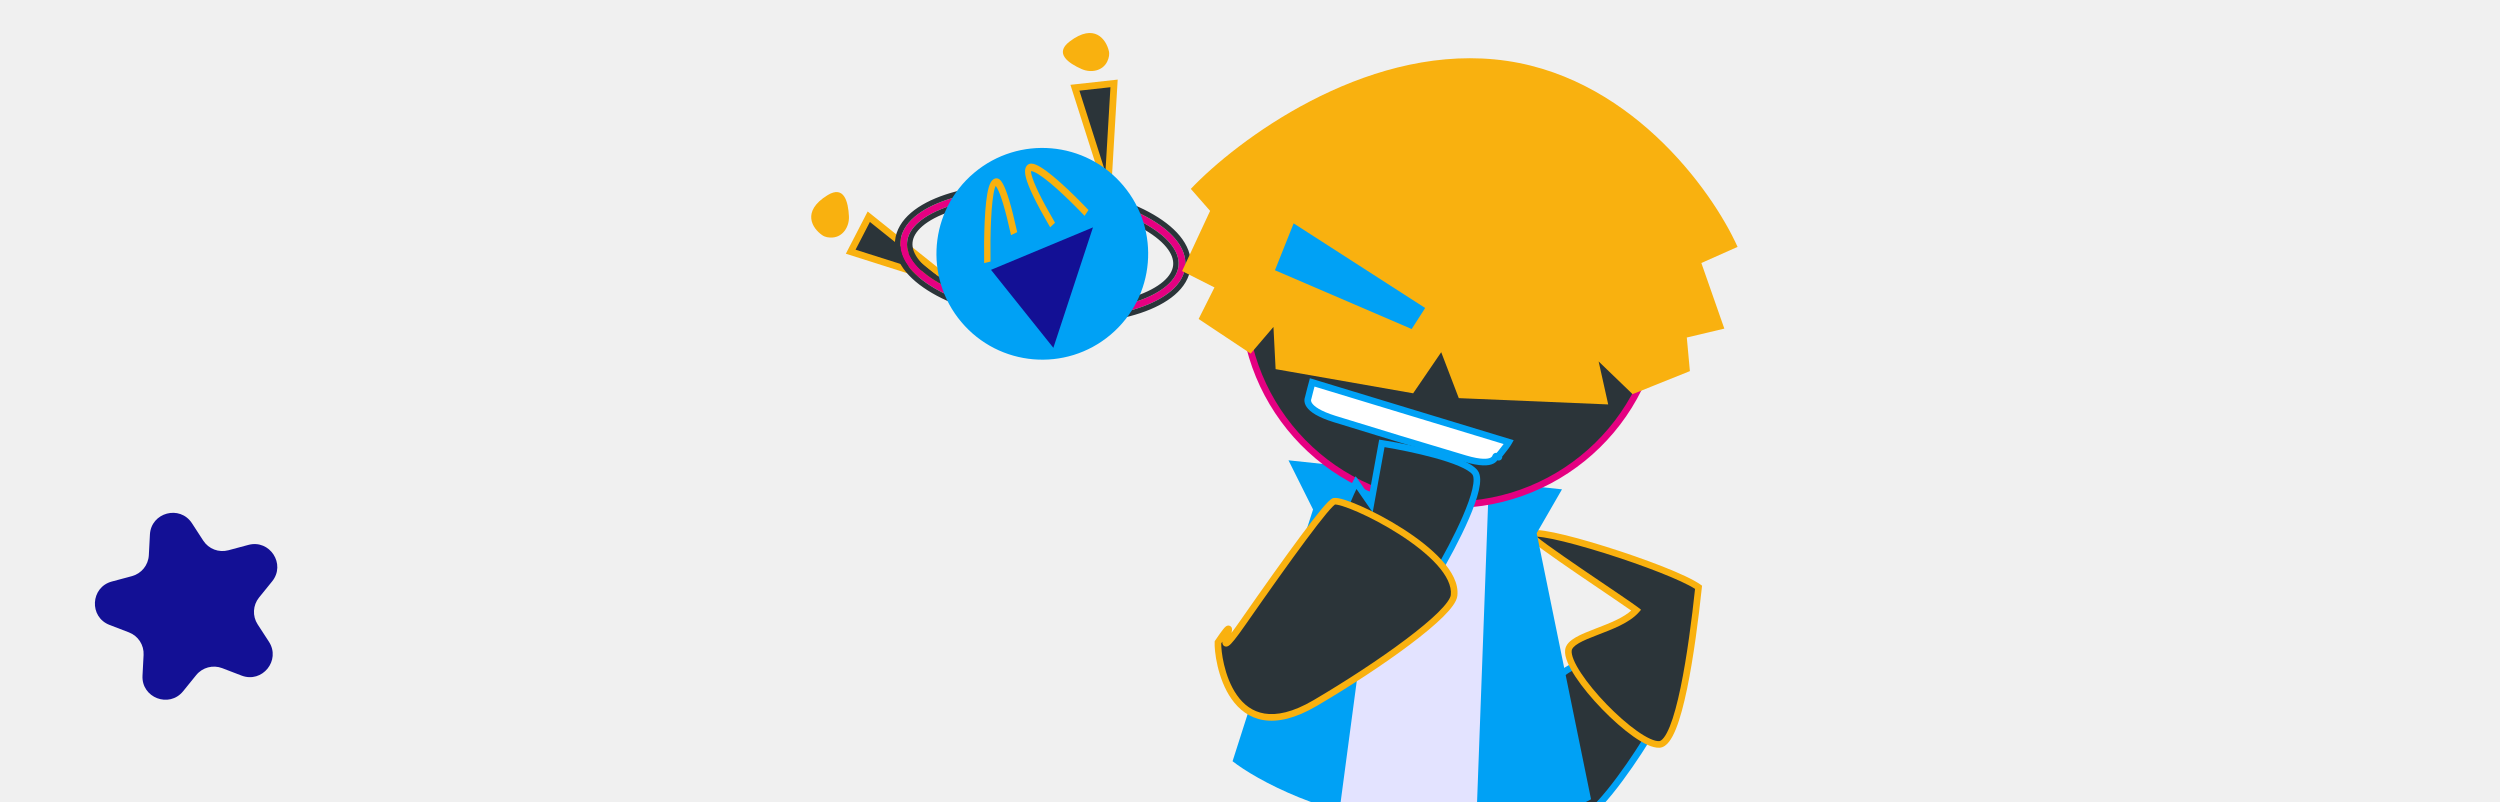
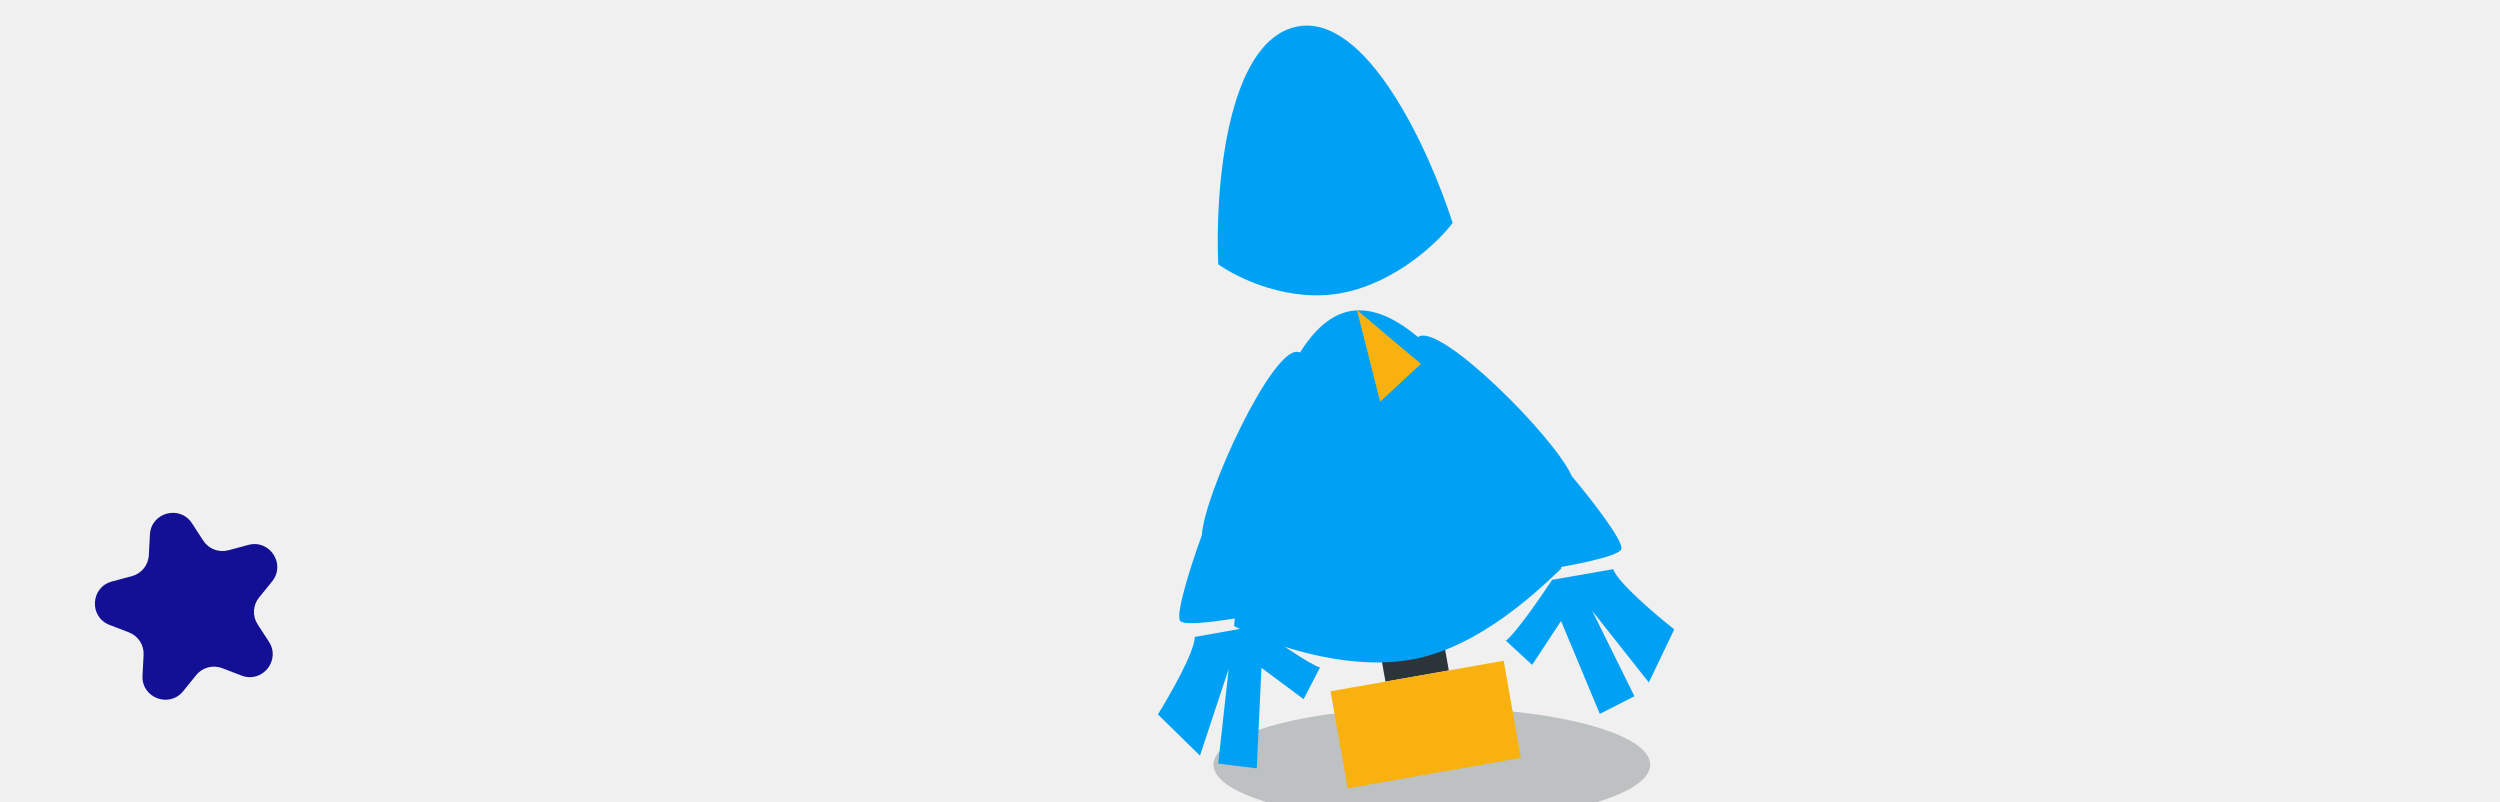
- <svg xmlns="http://www.w3.org/2000/svg" xmlns:xlink="http://www.w3.org/1999/xlink" fill="none" viewBox="-404.4 14826.4 7864.7 2520.5" width="1167" height="374">
-   <defs>
-     <path id="stroke6_2319_2402" d="M3303.16 15661.6C3305.09 15639.1 3296.48 15615.8 3277.48 15592.8C3258.44 15569.7 3229.4 15547.4 3192.04 15527.3C3117.36 15487.1 3011.26 15456.9 2891.53 15446.6C2771.8 15436.4 2662.11 15448.1 2581.68 15474.9C2541.44 15488.4 2509.03 15505.4 2486.34 15524.9C2463.69 15544.4 2451.25 15565.8 2449.32 15588.4C2447.39 15610.9 2456 15634.1 2475 15657.2C2494.04 15680.3 2523.08 15702.6 2560.44 15722.7C2635.12 15762.8 2741.22 15793.1 2860.95 15803.3C2980.68 15813.6 3090.37 15801.9 3170.8 15775C3211.04 15761.6 3243.45 15744.5 3266.14 15725C3288.79 15705.5 3301.23 15684.1 3303.16 15661.6ZM3324.43 15663.4C3321.89 15693.1 3305.58 15719.3 3280.06 15741.2C3254.6 15763.1 3219.44 15781.3 3177.56 15795.3C3093.76 15823.2 2981.05 15835.1 2859.12 15824.6C2737.2 15814.1 2628.14 15783.3 2550.33 15741.5C2511.44 15720.6 2479.89 15696.7 2458.53 15670.8C2437.12 15644.8 2425.51 15616.2 2428.05 15586.5C2430.6 15556.9 2446.91 15530.7 2472.42 15508.8C2497.88 15486.9 2533.04 15468.7 2574.92 15454.7C2658.72 15426.7 2771.43 15414.9 2893.35 15425.4C3015.28 15435.8 3124.34 15466.6 3202.15 15508.5C3241.04 15529.4 3272.59 15553.3 3293.95 15579.2C3315.36 15605.2 3326.97 15633.7 3324.43 15663.4Z" />
-   </defs>
+ <svg xmlns="http://www.w3.org/2000/svg" fill="none" viewBox="-404.4 14826.4 7864.7 2520.5" width="1167" height="374">
  <path d="M67.199 16508C70.857 16438.4 161.494 16414.1 199.469 16472.5L235.007 16527.2C251.99 16553.4 283.885 16565.6 314.011 16557.5L377.053 16540.6C444.417 16522.6 495.511 16601.3 451.617 16655.4L410.538 16706.1C390.908 16730.4 389.116 16764.5 406.099 16790.6L441.637 16845.3C479.612 16903.8 420.553 16976.7 355.45 16951.7L294.524 16928.3C265.409 16917.2 232.407 16926 212.777 16950.2L171.698 17000.9C127.804 17055.1 40.21 17021.5 43.868 16951.9L47.292 16886.8C48.928 16855.6 30.324 16827 1.209 16815.8L-59.717 16792.4C-124.82 16767.5 -119.897 16673.8 -52.534 16655.8L10.508 16638.9C40.634 16630.8 62.139 16604.2 63.775 16573.1L67.199 16508Z" fill="#131095" />
-   <path d="M2977.15 15102.4L3080.35 15426.5L3100.33 15088.8L2977.15 15102.4Z" fill="#2B3439" />
-   <path d="M3091 15427.1L3111.73 15076.8L2963.03 15093.2L3070.18 15429.7L3091 15427.1ZM2991.27 15111.6L3088.93 15100.8L3073.09 15368.5L2991.27 15111.6Z" fill="#F9B10F" />
-   <path d="M2960.26 14957.2C2911.69 14994.4 2957 15025.4 2998.4 15043.7C3028.22 15056.8 3065.12 15049.3 3078.95 15019.7C3084.17 15008.6 3086.93 14996.5 3083.52 14985.3C3075.05 14951 3038.54 14897.3 2960.26 14957.2Z" fill="#F9B10F" />
-   <path d="M2328.68 15508.2L2594.19 15720.7L2271.81 15618.3L2328.68 15508.2Z" fill="#2B3439" />
-   <path d="M2590.96 15730.9L2256.52 15624.6L2325.18 15491.7L2600.86 15712.4L2590.96 15730.9ZM2332.19 15524.6L2287.09 15611.9L2542.68 15693.1L2332.19 15524.6Z" fill="#F9B10F" />
-   <path d="M2199.16 15440.3C2251.28 15408.3 2264.05 15461.8 2266.23 15506.9C2267.81 15539.5 2247.51 15571.2 2215.01 15573.6C2202.73 15574.4 2190.47 15572.7 2181.23 15565.5C2152.2 15545.3 2115.16 15491.9 2199.16 15440.3Z" fill="#F9B10F" />
-   <use xlink:href="#stroke6_2319_2402" fill="#E50081" />
-   <mask id="stroke7_2319_2402" maskUnits="userSpaceOnUse" x="2392.52" y="15368.5" width="967.746" height="513.197" fill="black">
-     <rect fill="white" x="2392.52" y="15368.5" width="967.746" height="513.197" />
-     <use xlink:href="#stroke6_2319_2402" />
-   </mask>
-   <path d="M3303.16 15661.6C3305.09 15639.1 3296.48 15615.8 3277.48 15592.8C3258.44 15569.7 3229.4 15547.4 3192.04 15527.3C3117.36 15487.1 3011.26 15456.9 2891.53 15446.6C2771.8 15436.4 2662.11 15448.1 2581.68 15474.9C2541.44 15488.4 2509.03 15505.4 2486.34 15524.9C2463.69 15544.4 2451.25 15565.8 2449.32 15588.4C2447.39 15610.9 2456 15634.1 2475 15657.2C2494.04 15680.3 2523.08 15702.6 2560.44 15722.7C2635.12 15762.8 2741.22 15793.1 2860.95 15803.3C2980.68 15813.6 3090.37 15801.9 3170.8 15775C3211.04 15761.6 3243.45 15744.5 3266.14 15725C3288.79 15705.5 3301.23 15684.1 3303.16 15661.6ZM3324.43 15663.4C3321.89 15693.1 3305.58 15719.3 3280.06 15741.2C3254.6 15763.1 3219.44 15781.3 3177.56 15795.3C3093.76 15823.2 2981.05 15835.1 2859.12 15824.6C2737.2 15814.1 2628.14 15783.3 2550.33 15741.5C2511.44 15720.6 2479.89 15696.7 2458.53 15670.8C2437.12 15644.8 2425.51 15616.2 2428.05 15586.5C2430.6 15556.9 2446.91 15530.7 2472.42 15508.8C2497.88 15486.9 2533.04 15468.7 2574.92 15454.7C2658.72 15426.7 2771.43 15414.9 2893.35 15425.4C3015.28 15435.8 3124.34 15466.6 3202.15 15508.5C3241.04 15529.4 3272.59 15553.3 3293.95 15579.2C3315.36 15605.2 3326.97 15633.7 3324.43 15663.4Z" stroke-width="34" stroke="#2B3439" mask="url(#stroke7_2319_2402)" />
-   <path d="M3129.33 15410.3C3247.81 15551 3229.8 15761.1 3089.1 15879.6C2948.39 15998.1 2738.29 15980.1 2619.81 15839.4C2501.33 15698.7 2519.35 15488.6 2660.05 15370.1C2800.75 15251.6 3010.85 15269.6 3129.33 15410.3Z" fill="#00A1F5" />
-   <path d="M2724.93 15388.3C2731.22 15385.9 2736.41 15388.1 2740.06 15390.9C2743.72 15393.8 2747.03 15398.3 2750.14 15403.8C2762.47 15425.5 2777.33 15473.6 2795.66 15556.7L2776.13 15566C2757.72 15482.6 2743.37 15437.4 2732.61 15418.4C2730.61 15414.9 2728.94 15412.7 2727.65 15411.3C2726.79 15413.2 2725.81 15415.9 2724.77 15419.5C2719.16 15439.4 2715.45 15475.2 2713.4 15517.7C2711.38 15559.8 2711.02 15607.1 2711.64 15649.2L2691.59 15654C2690.96 15611.6 2691.32 15563.8 2693.38 15521C2695.42 15478.7 2699.16 15440.1 2705.75 15416.8C2707.42 15410.9 2709.46 15405.3 2712.11 15400.6C2714.68 15396 2718.82 15390.6 2724.93 15388.3Z" fill="#F9B10F" />
-   <path d="M2826.2 15347.1C2821.82 15352.1 2820.33 15358.9 2820.2 15365.2C2820.07 15371.3 2821.2 15378.2 2823.12 15385.6C2830.71 15414.7 2854.33 15464.3 2899.26 15541.5L2914.52 15527.1C2869.41 15449.6 2847.53 15402.7 2840.97 15377.5C2839.36 15371.4 2838.91 15367.3 2838.96 15365C2838.96 15364.9 2838.97 15364.8 2838.97 15364.7C2839.09 15364.7 2839.23 15364.7 2839.38 15364.7C2841.23 15364.7 2844.08 15365.4 2848.06 15367C2864.3 15373.7 2890.06 15393.3 2919.4 15419.4C2948.41 15445.3 2979.97 15476.5 3007.51 15505.4L3019.81 15487.1C2992.04 15457.9 2960.09 15426.2 2930.57 15400C2901.38 15374 2873.6 15352.4 2854.46 15344.5C2849.6 15342.5 2844.74 15341.1 2840.23 15341.1C2835.76 15341 2830.46 15342.3 2826.2 15347.1Z" fill="#F9B10F" />
-   <path d="M2713.18 15675.3L3033.97 15541.7L2909.34 15920.6L2713.18 15675.3Z" fill="#131095" />
-   <path d="M4547.67 17408.5C4598.68 17417.1 4720.27 17242.2 4774.7 17153.7C4725.91 17068.6 4614.19 16902.4 4557.53 16918.8C4500.88 16935.3 4430.61 17021.2 4402.55 17062.1L4483.84 17072.3L4330.98 17191.2C4381.96 17260.1 4496.66 17400 4547.67 17408.5Z" fill="#2B3439" />
-   <path d="M4431.68 17329.6C4389.93 17284.5 4348.26 17232 4322.62 17197.4L4316.57 17189.2L4457.62 17079.5L4384.31 17070.3L4393.97 17056.2C4408.28 17035.4 4433.24 17003.2 4461.89 16974C4490.17 16945.2 4523.52 16917.9 4554.63 16908.8C4564.49 16906 4574.79 16907.3 4584.7 16910.9C4594.59 16914.6 4604.72 16920.7 4614.8 16928.3C4634.95 16943.7 4656.35 16966.3 4677.11 16991.6C4718.71 17042.3 4759.16 17105.7 4783.72 17148.6L4786.79 17153.9L4783.56 17159.2C4756.2 17203.7 4711.93 17269.9 4667.98 17324.1C4646.03 17351.1 4623.89 17375.5 4603.76 17392.7C4593.7 17401.3 4583.83 17408.3 4574.47 17413C4565.26 17417.6 4555.42 17420.4 4545.95 17418.8C4537.79 17417.4 4529.16 17413.6 4520.53 17408.5C4511.79 17403.4 4502.47 17396.6 4492.85 17388.7C4473.62 17372.9 4452.55 17352.1 4431.68 17329.6ZM4446.94 17315.4C4467.5 17337.6 4487.85 17357.7 4506.07 17372.6C4515.17 17380.1 4523.58 17386.2 4531.08 17390.6C4538.68 17395.1 4544.79 17397.5 4549.38 17398.3C4552.66 17398.8 4557.79 17398 4565.2 17394.4C4572.46 17390.7 4580.88 17384.8 4590.25 17376.9C4608.97 17360.9 4630.19 17337.6 4651.82 17311C4693.33 17259.8 4735.34 17197.4 4762.57 17153.5C4738.14 17111.5 4699.96 17052.3 4661.02 17004.8C4640.66 16980 4620.46 16958.8 4602.21 16944.9C4593.08 16938 4584.8 16933.1 4577.55 16930.5C4570.31 16927.8 4564.73 16927.6 4560.43 16928.8C4534.88 16936.2 4504.77 16960.1 4476.74 16988.6C4454.91 17010.8 4435.24 17034.9 4421.16 17054L4510.04 17065.1L4345.42 17193.1C4370.97 17227.1 4408.99 17274.5 4446.94 17315.4Z" fill="#00A1F5" />
-   <path d="M4815.99 17168.3C4743.49 17173.7 4521.85 16945.3 4529.58 16872.4C4534.8 16823.3 4688.11 16808.1 4743.1 16746C4714.81 16723.4 4409.44 16523.5 4410.69 16509.9C4413.95 16474.3 4855.19 16614 4939.07 16673.9C4918.9 16864 4877.09 17163.7 4815.99 17168.3Z" fill="#2B3439" />
-   <path d="M4413.55 16495.2C4418.53 16493.9 4424.75 16493.6 4431.33 16493.9C4444.74 16494.5 4463.25 16497.4 4484.96 16501.9C4528.56 16511 4587 16527.1 4647.76 16546.2C4708.55 16565.2 4771.91 16587.3 4825.39 16608.3C4878.49 16629.2 4922.96 16649.6 4945.12 16665.4L4950.06 16669L4949.42 16675C4939.32 16770.1 4923.78 16893 4903.07 16992.8C4892.72 17042.6 4880.99 17087.2 4867.81 17119.8C4861.23 17136 4854.08 17149.8 4846.19 17159.9C4838.46 17169.8 4828.73 17177.8 4816.76 17178.7C4805.12 17179.5 4791.82 17175.7 4778.26 17169.6C4764.48 17163.3 4749.31 17154.2 4733.56 17143.1C4702.05 17120.8 4667.29 17090 4635.23 17056.9C4603.16 17023.8 4573.46 16988.1 4552.19 16955.9C4541.56 16939.7 4532.88 16924.3 4527.08 16910.2C4521.38 16896.4 4518 16883 4519.24 16871.3C4521.12 16853.6 4535.95 16841.1 4552.17 16831.7C4568.99 16821.9 4591.19 16813.1 4613.93 16804.4C4637.01 16795.5 4661 16786.4 4682.67 16775.7C4700.1 16767.1 4715.42 16757.8 4727.21 16747.2C4715.94 16739.2 4696.9 16726.2 4673.21 16710.1C4640.66 16688 4599.83 16660.4 4559.95 16633.2C4520.08 16605.9 4481.03 16578.9 4452.01 16557.8C4437.52 16547.3 4425.38 16538.1 4416.85 16531.1C4412.62 16527.6 4409.05 16524.5 4406.48 16521.9C4405.22 16520.6 4403.94 16519.2 4402.92 16517.7C4402.41 16517 4401.78 16516 4401.27 16514.8C4400.82 16513.7 4400.09 16511.6 4400.33 16509L4400.43 16508.2C4401.66 16499.6 4409.25 16496.4 4413.55 16495.2ZM4430.06 16515C4438.1 16521.6 4449.83 16530.5 4464.24 16541C4493 16561.9 4531.84 16588.7 4571.69 16616C4611.54 16643.2 4652.27 16670.7 4684.9 16692.8C4717.23 16714.8 4742.11 16731.9 4749.59 16737.8L4758.13 16744.7L4750.89 16752.9C4735.81 16769.9 4714.5 16783.2 4691.87 16794.4C4669.17 16805.6 4644.19 16815 4621.42 16823.8C4598.31 16832.7 4577.76 16840.8 4562.65 16849.6C4546.94 16858.8 4540.66 16866.7 4539.93 16873.5C4539.23 16880 4541.09 16889.7 4546.31 16902.3C4551.43 16914.7 4559.37 16929 4569.56 16944.4C4589.93 16975.3 4618.73 17010 4650.17 17042.5C4681.6 17074.9 4715.38 17104.7 4745.57 17126.1C4760.67 17136.7 4774.66 17145.1 4786.84 17150.6C4799.25 17156.2 4808.74 17158.4 4815.22 17157.9C4818.53 17157.7 4823.47 17155.2 4829.79 17147.1C4835.97 17139.2 4842.26 17127.4 4848.52 17112C4860.99 17081.1 4872.42 17038 4882.69 16988.6C4902.75 16892 4917.97 16773 4928.05 16679C4906.68 16665.2 4866.99 16647.1 4817.77 16627.7C4764.83 16606.8 4701.95 16584.9 4641.54 16566C4581.09 16547.1 4523.37 16531.2 4480.7 16522.3C4459.27 16517.8 4442.12 16515.2 4430.45 16514.7C4430.18 16514.7 4429.91 16514.7 4429.64 16514.7C4429.78 16514.8 4429.92 16514.9 4430.06 16515Z" fill="#F9B10F" />
-   <path d="M3649.06 16274.5L3726.31 16429.1L3473.09 17221.2C3546.53 17278.7 3765 17399.7 4051.31 17423.3C4337.62 17446.8 4536.94 17378.1 4600.82 17340.8L4429.83 16503.8L4509.42 16365.8L3649.06 16274.5Z" fill="#00A1F5" />
-   <path d="M4279.57 16341.4L3952 16306.6L3810.54 17368.8C3834.66 17426.9 3906.67 17478.6 4016.21 17482.7C4125.74 17486.7 4212.18 17460.6 4239.9 17414.3L4279.57 16341.4Z" fill="#E3E3FF" />
-   <path d="M4814.32 15827.9C4776.12 16187.9 4453.33 16448.8 4093.35 16410.6C3733.36 16372.4 3472.5 16049.6 3510.7 15689.6C3548.9 15329.6 3871.69 15068.8 4231.67 15107C4591.66 15145.2 4852.52 15467.9 4814.32 15827.9Z" fill="#2B3439" />
-   <path d="M4803.97 15826.8C4841.57 15472.6 4584.85 15154.9 4230.58 15117.3C3876.31 15079.7 3558.64 15336.4 3521.05 15690.7C3483.46 16045 3740.18 16362.6 4094.45 16400.2C4448.72 16437.8 4766.38 16181.1 4803.97 15826.8ZM4824.67 15829C4785.86 16194.7 4457.95 16459.7 4092.25 16420.9C3726.55 16382.1 3461.55 16054.2 3500.36 15688.5C3539.16 15322.8 3867.08 15057.8 4232.77 15096.6C4598.47 15135.4 4863.47 15463.3 4824.67 15829Z" fill="#E50081" />
-   <path d="M3416.12 15730.6L3314.32 15679.2L3402.43 15489.8L3341.77 15420.6C3486.55 15268.1 3880.47 14973.2 4297.85 15013.3C4715.24 15053.4 4981.08 15423.2 5061.82 15603.1L4947.89 15653.8L5020.15 15860.2L4902.08 15888.2L4911.8 15993.9L4731.48 16066.3L4624.69 15963.4L4654.8 16098.7L4184.78 16078.9L4129.49 15934.4L4041.22 16063.7L3608.55 15987.7L3601.72 15854.9L3530.03 15938.8L3366.34 15829.9L3416.12 15730.6Z" fill="#F9B10F" />
-   <path d="M4319.41 16248.5C4329.52 16236.4 4338.47 16224 4342.12 16217.4L3723.7 16029.4L3723.69 16029.5C3722.51 16033.9 3721.37 16038.3 3720.21 16042.3C3717.92 16049.8 3715.59 16061 3710.95 16078.5C3709.8 16082.1 3695.28 16113.6 3793.68 16144.4C3892.07 16175.2 4106.66 16240.2 4204.83 16269.2C4302.99 16298.2 4298.6 16260.1 4301.74 16261.6C4317.89 16269.1 4307.58 16261.3 4309.75 16259.6C4313.5 16256.7 4316.23 16252.3 4319.41 16248.5Z" fill="white" />
-   <path d="M3716.32 16016.3L3713.62 16026.9C3712.44 16031.3 3711.33 16035.5 3710.22 16039.4C3707.91 16047 3705.3 16059.2 3700.97 16075.6C3700.78 16076.1 3700.34 16077.4 3700.04 16078.6C3699.56 16080.6 3699.14 16083.1 3699.15 16086.1C3699.17 16092.2 3701.01 16099.5 3706.46 16107.2C3717.02 16122.3 3740.76 16138.7 3790.57 16154.3C3889.03 16185.1 4103.67 16250.2 4201.88 16279.2C4251.4 16293.8 4278.21 16292.6 4293.52 16285C4299.61 16282 4303.53 16278.2 4306.12 16274.5C4306.5 16274.7 4306.87 16274.8 4307.22 16274.8C4307.96 16275 4309.01 16275.2 4310.22 16275.2C4311.33 16275.2 4313.48 16275.1 4315.77 16273.8C4318.5 16272.4 4320.37 16269.8 4321.09 16267C4321.51 16265.3 4321.46 16263.8 4321.32 16262.8C4321.88 16262.2 4322.41 16261.5 4322.89 16260.9C4325.11 16258.2 4325.65 16257.3 4327.4 16255.2C4337.65 16242.9 4347.09 16229.9 4351.21 16222.4L4357.46 16211.2L3716.32 16016.3ZM4325.82 16223.3C4321.88 16228.8 4316.88 16235.3 4311.42 16241.9C4309.99 16243.6 4307.57 16246.8 4306.69 16247.9C4305.36 16249.5 4304.36 16250.6 4303.46 16251.3C4301.86 16251 4300.08 16251 4298.25 16251.6C4295.65 16252.5 4294.06 16254.1 4293.31 16255C4292 16256.5 4291.29 16258.2 4291.17 16258.5C4290.53 16259.9 4290.43 16260.3 4289.91 16261.3C4289.18 16262.6 4287.82 16264.6 4284.31 16266.4C4276.49 16270.2 4256.42 16273.6 4207.77 16259.2C4109.65 16230.2 3895.12 16165.3 3796.78 16134.5C3748.19 16119.3 3730 16104.6 3723.5 16095.3C3720.43 16090.9 3719.96 16087.7 3719.96 16086C3719.95 16084 3720.4 16083.1 3720.86 16081.7L3720.94 16081.5L3721.01 16081.2C3725.87 16062.8 3727.91 16052.7 3730.17 16045.3L3730.2 16045.2C3730.45 16044.3 3730.7 16043.4 3730.95 16042.5L4325.82 16223.3Z" fill="#00A1F5" />
-   <path d="M3665.24 15529.1L4079.04 15795.3L4036.53 15861.5L3606.44 15676.6L3665.24 15529.1Z" fill="#00A1F5" />
-   <path d="M4235.76 16312.7C4266.93 16353.9 4168.24 16542.6 4114.99 16631.9C4016.93 16628 3817.9 16605.9 3806.25 16548.1C3794.61 16490.3 3838.24 16388.2 3861.52 16344.4L3908.17 16411.7L3942.77 16221.2C4027.44 16234.5 4204.58 16271.4 4235.76 16312.7Z" fill="#2B3439" />
-   <path d="M4112.06 16246.4C4052.83 16230.2 3986.98 16217.6 3944.39 16210.9L3934.35 16209.4L3902.43 16385.2L3860.34 16324.4L3852.33 16339.5C3840.45 16361.9 3823.47 16398.9 3810.89 16437.8C3798.47 16476.2 3789.66 16518.4 3796.06 16550.1C3798.08 16560.2 3804.04 16568.7 3811.84 16575.8C3819.62 16582.9 3829.74 16589.1 3841.19 16594.5C3864.1 16605.2 3894.04 16613.7 3926.09 16620.4C3990.32 16633.8 4065.2 16640.3 4114.58 16642.2L4120.76 16642.5L4123.92 16637.2C4150.69 16592.3 4188.91 16522.4 4216.58 16458.4C4230.4 16426.4 4241.76 16395.5 4247.67 16369.7C4250.62 16356.8 4252.31 16344.8 4252.1 16334.4C4251.9 16324.1 4249.85 16314 4244.06 16306.4C4239.07 16299.8 4231.69 16293.9 4223.19 16288.6C4214.59 16283.2 4204.26 16278.1 4192.8 16273.3C4169.87 16263.5 4141.66 16254.5 4112.06 16246.4ZM4106.58 16266.5C4135.75 16274.4 4162.96 16283.2 4184.67 16292.4C4195.52 16297 4204.8 16301.6 4212.18 16306.3C4219.67 16310.9 4224.65 16315.2 4227.45 16318.9C4229.46 16321.6 4231.14 16326.5 4231.3 16334.8C4231.46 16342.9 4230.13 16353.1 4227.39 16365.1C4221.89 16389.1 4211.1 16418.6 4197.48 16450.1C4171.35 16510.6 4135.47 16576.8 4109.21 16621.2C4060.62 16619 3990.46 16612.6 3930.34 16600C3898.92 16593.5 3870.8 16585.4 3850.05 16575.6C3839.67 16570.8 3831.56 16565.7 3825.85 16560.5C3820.15 16555.3 3817.34 16550.4 3816.45 16546C3811.2 16520 3818.38 16482.2 3830.69 16444.2C3840.27 16414.6 3852.56 16386 3862.91 16364.7L3913.93 16438.3L3951.19 16233.1C3993.13 16240 4052.74 16251.8 4106.58 16266.5Z" fill="#00A1F5" />
-   <path d="M4169.96 16699.6C4185.16 16565.3 3835.18 16396.2 3792.85 16403.4C3774.56 16406.5 3648.67 16579.9 3505.74 16785.1C3384.15 16959.6 3517.69 16711.9 3427.16 16847C3424.37 16894.7 3464.87 17195.7 3733.09 17038C3935.49 16919.1 4163.42 16757.3 4169.96 16699.6Z" fill="#2B3439" />
-   <path d="M3469.99 17025.5C3492.79 17057.9 3525.13 17084.3 3570.06 17091.7C3614.77 17099 3670.08 17087.1 3738.37 17047C3839.81 16987.4 3947.74 16917 4031.23 16854.1C4072.95 16822.7 4108.79 16793.1 4134.72 16767.5C4147.67 16754.7 4158.36 16742.7 4166.09 16731.8C4173.64 16721.2 4179.18 16710.6 4180.3 16700.7C4184.62 16662.5 4162.97 16623.8 4131.12 16588.7C4098.92 16553.1 4054.43 16519 4008.59 16489.7C3962.68 16460.3 3914.97 16435.4 3875.96 16418.2C3856.47 16409.6 3839 16402.9 3824.9 16398.6C3817.87 16396.4 3811.51 16394.8 3806.07 16393.8C3800.88 16392.9 3795.58 16392.3 3791.11 16393.1C3787.27 16393.8 3783.96 16396 3781.89 16397.6C3779.41 16399.5 3776.68 16402 3773.79 16404.9C3767.98 16410.6 3760.76 16418.8 3752.38 16428.8C3735.59 16448.9 3713.53 16477.5 3687.69 16512.2C3635.96 16581.8 3568.69 16676.5 3497.2 16779.1C3485.86 16795.4 3476.8 16807.9 3469.63 16817.4C3469.69 16817.1 3469.76 16816.9 3469.81 16816.7C3470.47 16814.2 3471.1 16811.4 3471.36 16809C3471.48 16807.9 3471.59 16806.2 3471.33 16804.4C3471.13 16803.1 3470.37 16799.1 3466.56 16796.4C3462.17 16793.3 3457.59 16794.4 3455.58 16795.2C3453.54 16796 3451.93 16797.2 3450.88 16798.1C3448.65 16800 3446.17 16802.8 3443.45 16806.2C3437.89 16813 3429.86 16824.3 3418.52 16841.2L3416.94 16843.5L3416.78 16846.4C3416 16859.6 3418.19 16888.4 3425.94 16921.5C3433.7 16954.7 3447.29 16993.3 3469.99 17025.5ZM3573.43 17071.1C3535.41 17064.9 3507.51 17042.7 3487 17013.5C3466.4 16984.3 3453.62 16948.5 3446.2 16916.8C3439.33 16887.4 3437.25 16862.4 3437.46 16850.3C3438.66 16848.5 3439.81 16846.8 3440.92 16845.2C3440.83 16846.5 3440.81 16847.9 3441.02 16849.5C3441.23 16851 3441.8 16853.7 3443.87 16856.2C3446.38 16859.3 3449.99 16860.6 3453.48 16860.5C3456.37 16860.3 3458.68 16859.2 3460.07 16858.4C3462.91 16856.8 3465.78 16854.2 3468.6 16851.2C3471.57 16848.2 3475.11 16844 3479.29 16838.8C3487.66 16828.4 3499.03 16812.9 3514.28 16791C3585.73 16688.5 3652.86 16593.9 3704.38 16524.7C3730.16 16490 3751.94 16461.8 3768.36 16442.1C3776.59 16432.3 3783.33 16424.7 3788.46 16419.6C3791.04 16417.1 3793.04 16415.3 3794.48 16414.2C3794.86 16413.9 3795.16 16413.7 3795.38 16413.6C3796.58 16413.5 3798.82 16413.6 3802.4 16414.3C3806.72 16415 3812.21 16416.4 3818.76 16418.5C3831.85 16422.5 3848.55 16428.9 3867.58 16437.3C3905.63 16454 3952.4 16478.4 3997.37 16507.2C4042.42 16536 4085.22 16569 4115.69 16602.6C4146.51 16636.7 4162.9 16669.4 4159.62 16698.4C4159.11 16702.9 4156.1 16710 4149.14 16719.7C4142.37 16729.3 4132.59 16740.3 4120.09 16752.7C4095.12 16777.3 4060.1 16806.4 4018.72 16837.5C3936.01 16899.8 3828.77 16969.7 3727.82 17029.1C3661.99 17067.8 3611.66 17077.4 3573.43 17071.1Z" fill="#F9B10F" />
+   <ellipse cx="4100" cy="17232" rx="687" ry="180" fill="#2B3439" fill-opacity="0.25" />
+   <g transform="translate(4100 17260) rotate(-10) scale(0.76) translate(-1193.5 -3142)">
+     <rect x="1070.5" y="2582.83" width="266.271" height="150.887" fill="#2B3439" />
+     <path d="M950.64 1326.92C1135.03 1398 685.64 2118.74 635.91 2366.99C523.74 2370.28 295.04 2369.3 277.58 2339.06C260.12 2308.82 369.99 2103.97 427.1 2005.33C467.95 1835.13 850.59 1288.35 950.64 1326.92Z" fill="#00A1F5" />
+     <path d="M813.89 2629.09C770.27 2607.26 640.77 2476.69 581.47 2414.13L325.21 2414.59C315.81 2472.56 184.12 2631.63 119.45 2703.92L261.21 2902.08L440.68 2569.16L329.77 2947.77L483.57 2994.95L574.94 2588.44L724.33 2746.48L813.89 2629.09Z" fill="#00A1F5" />
+     <path d="M1454.13 1351.4C1269.74 1422.48 1719.13 2143.21 1768.87 2391.46C1881.03 2394.75 2109.73 2393.78 2127.19 2363.54C2144.65 2333.3 2034.79 2128.45 1977.67 2029.81C1936.82 1859.61 1554.18 1312.83 1454.13 1351.4Z" fill="#00A1F5" />
+     <path d="M1590.89 2653.56C1634.5 2631.73 1764.01 2501.16 1823.3 2438.61L2079.56 2439.06C2088.96 2497.03 2220.66 2656.11 2285.33 2728.4L2143.56 2926.56L1964.1 2593.64L2075 2972.24L1921.21 3019.42L1829.84 2612.92L1680.45 2770.95L1590.89 2653.56Z" fill="#00A1F5" />
+     <path d="M1193.72 1198.22C1520.54 1198.22 1796.65 1968.58 1869.31 2398.62C1781.74 2456.75 1484.74 2662.71 1193.72 2662.71C902.69 2662.71 605.7 2486.65 493.58 2398.62C590.78 1998.49 866.89 1198.22 1193.72 1198.22Z" fill="#00A1F5" />
+     <path d="M1177.62 0.15C1474.71 -11.03 1632.36 603.65 1674.05 912.38C1602.58 978.87 1403.24 1113.12 1177.62 1118.2C951.99 1123.29 757.76 983.11 688.84 912.38C727.98 612.96 880.52 11.33 1177.62 0.15Z" fill="#00A1F5" />
+     <path d="M1443.28 1464.11L1221.39 1198.22L1250.08 1588.75L1443.28 1464.11Z" fill="#F9B10F" />
+     <rect x="839.734" y="2733.72" width="727.808" height="408.282" fill="#F9B10F" />
+   </g>
</svg>
